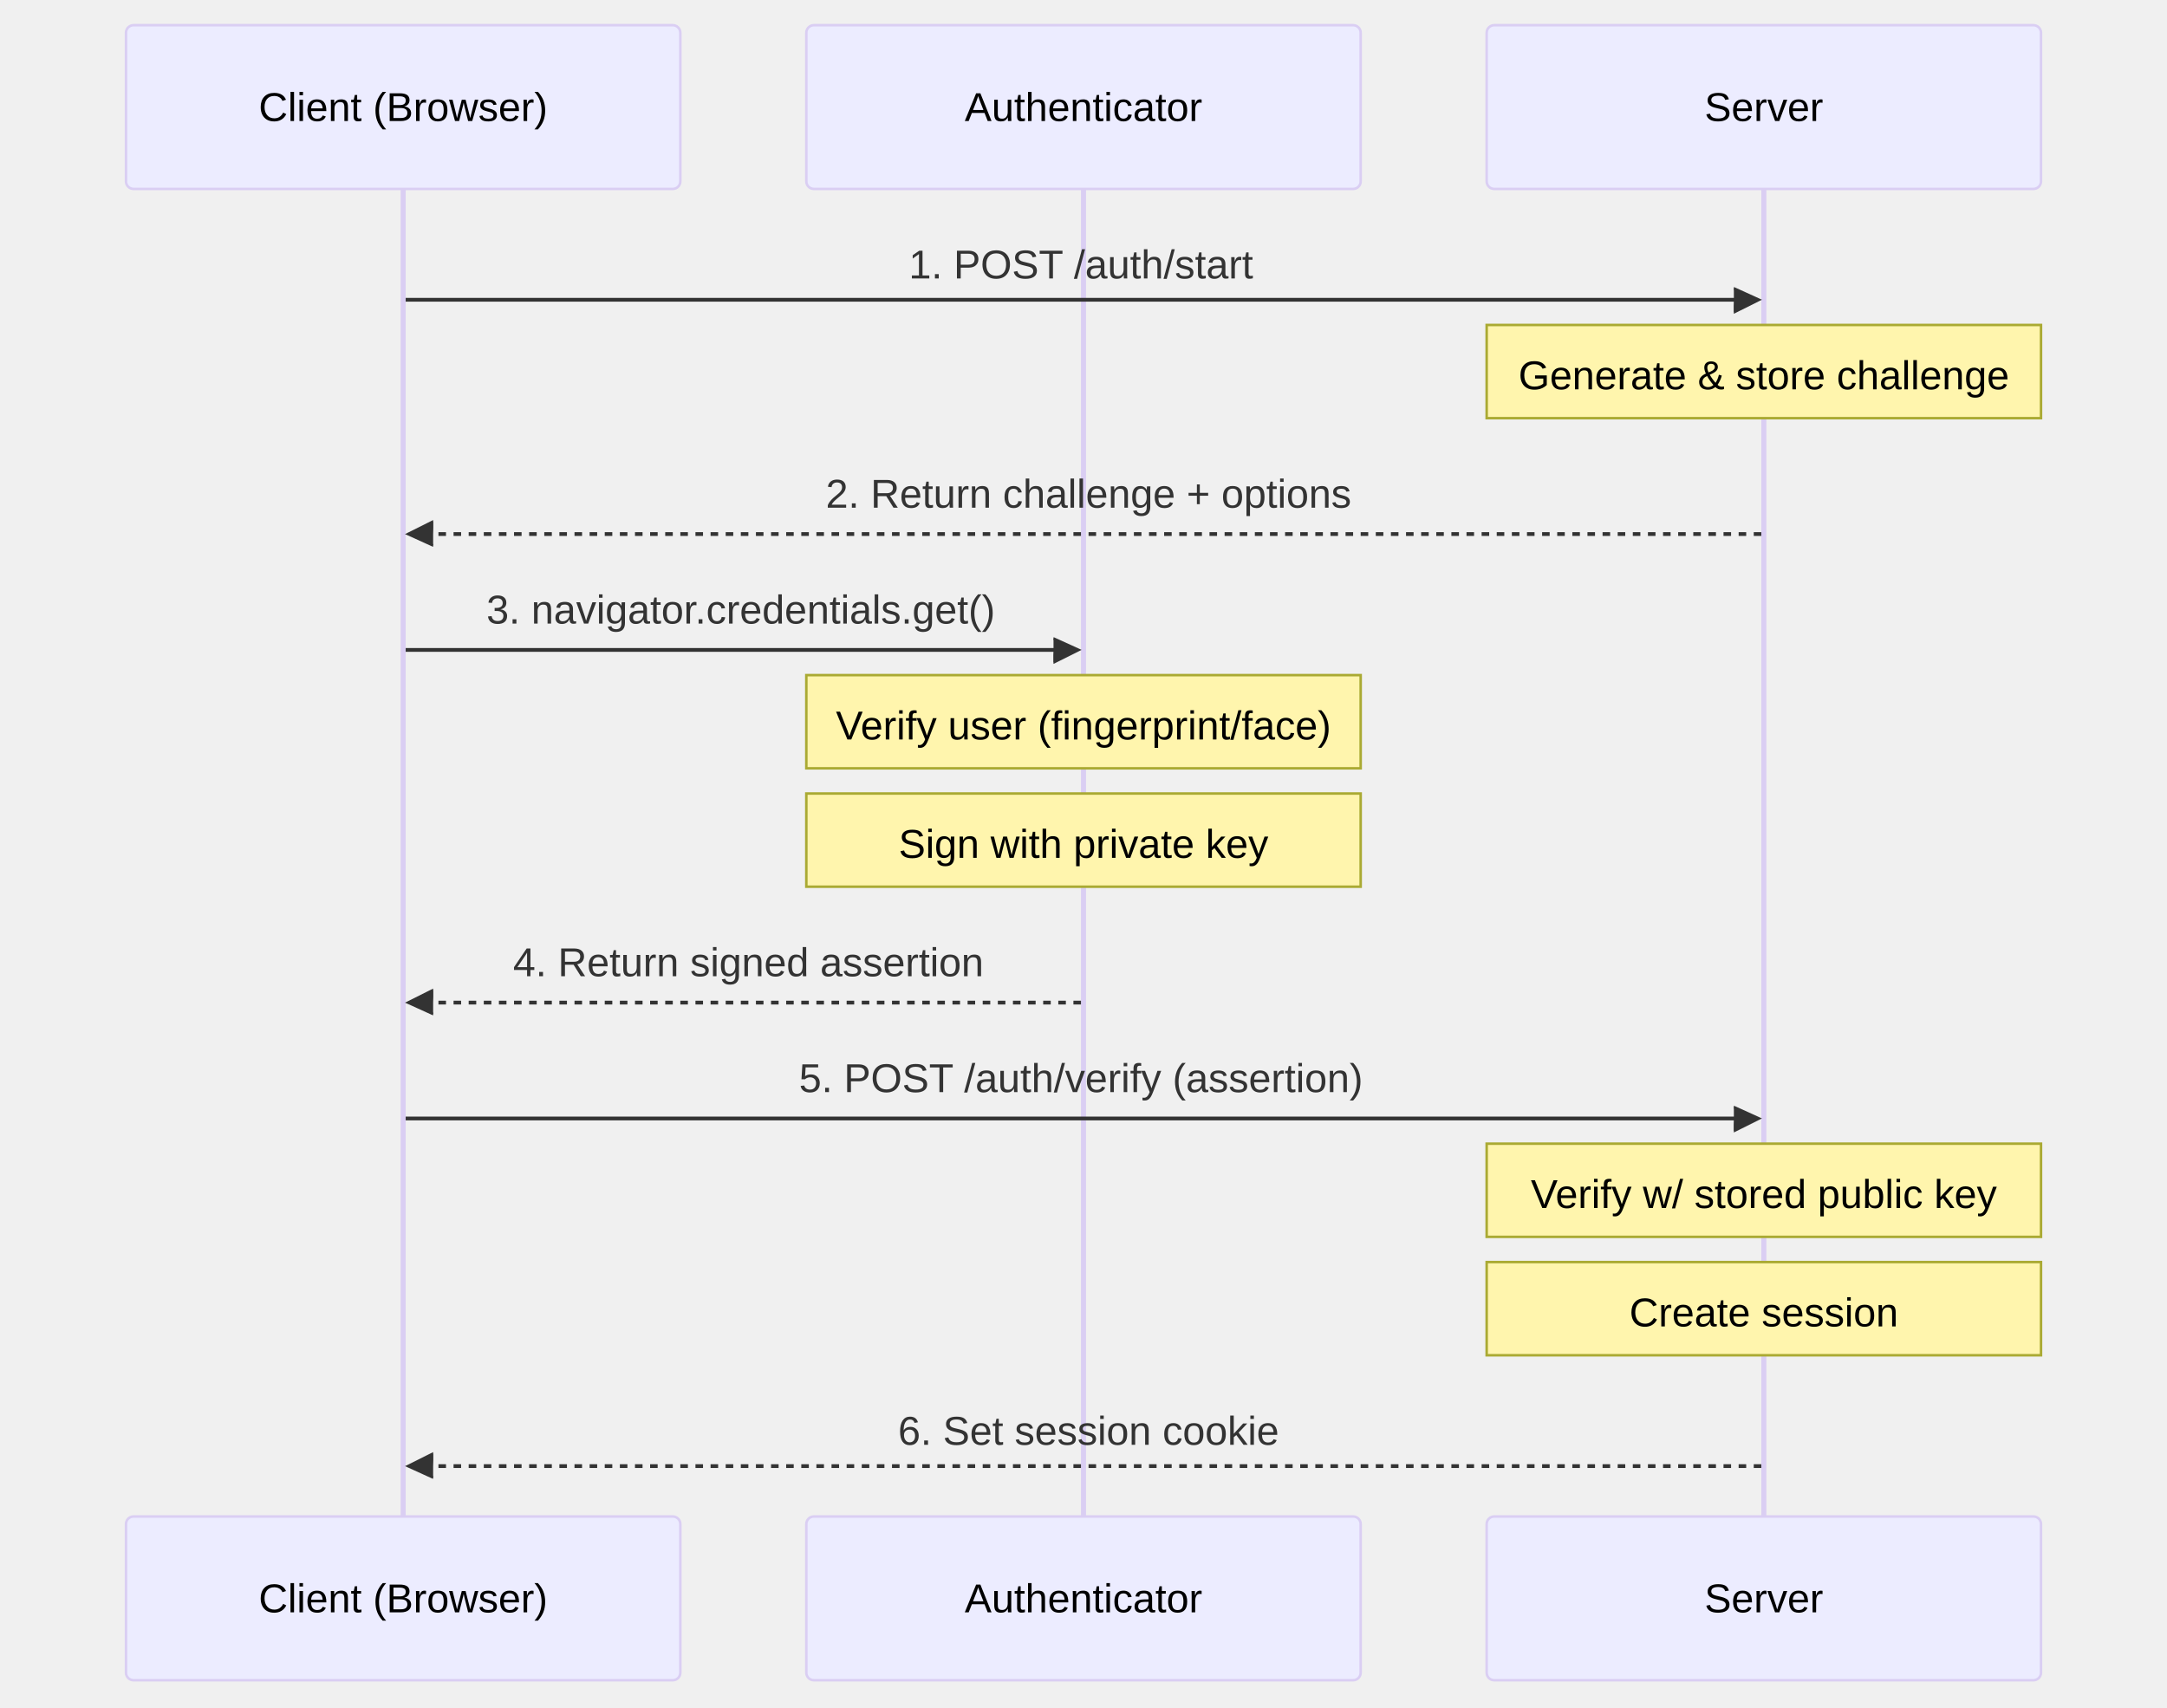
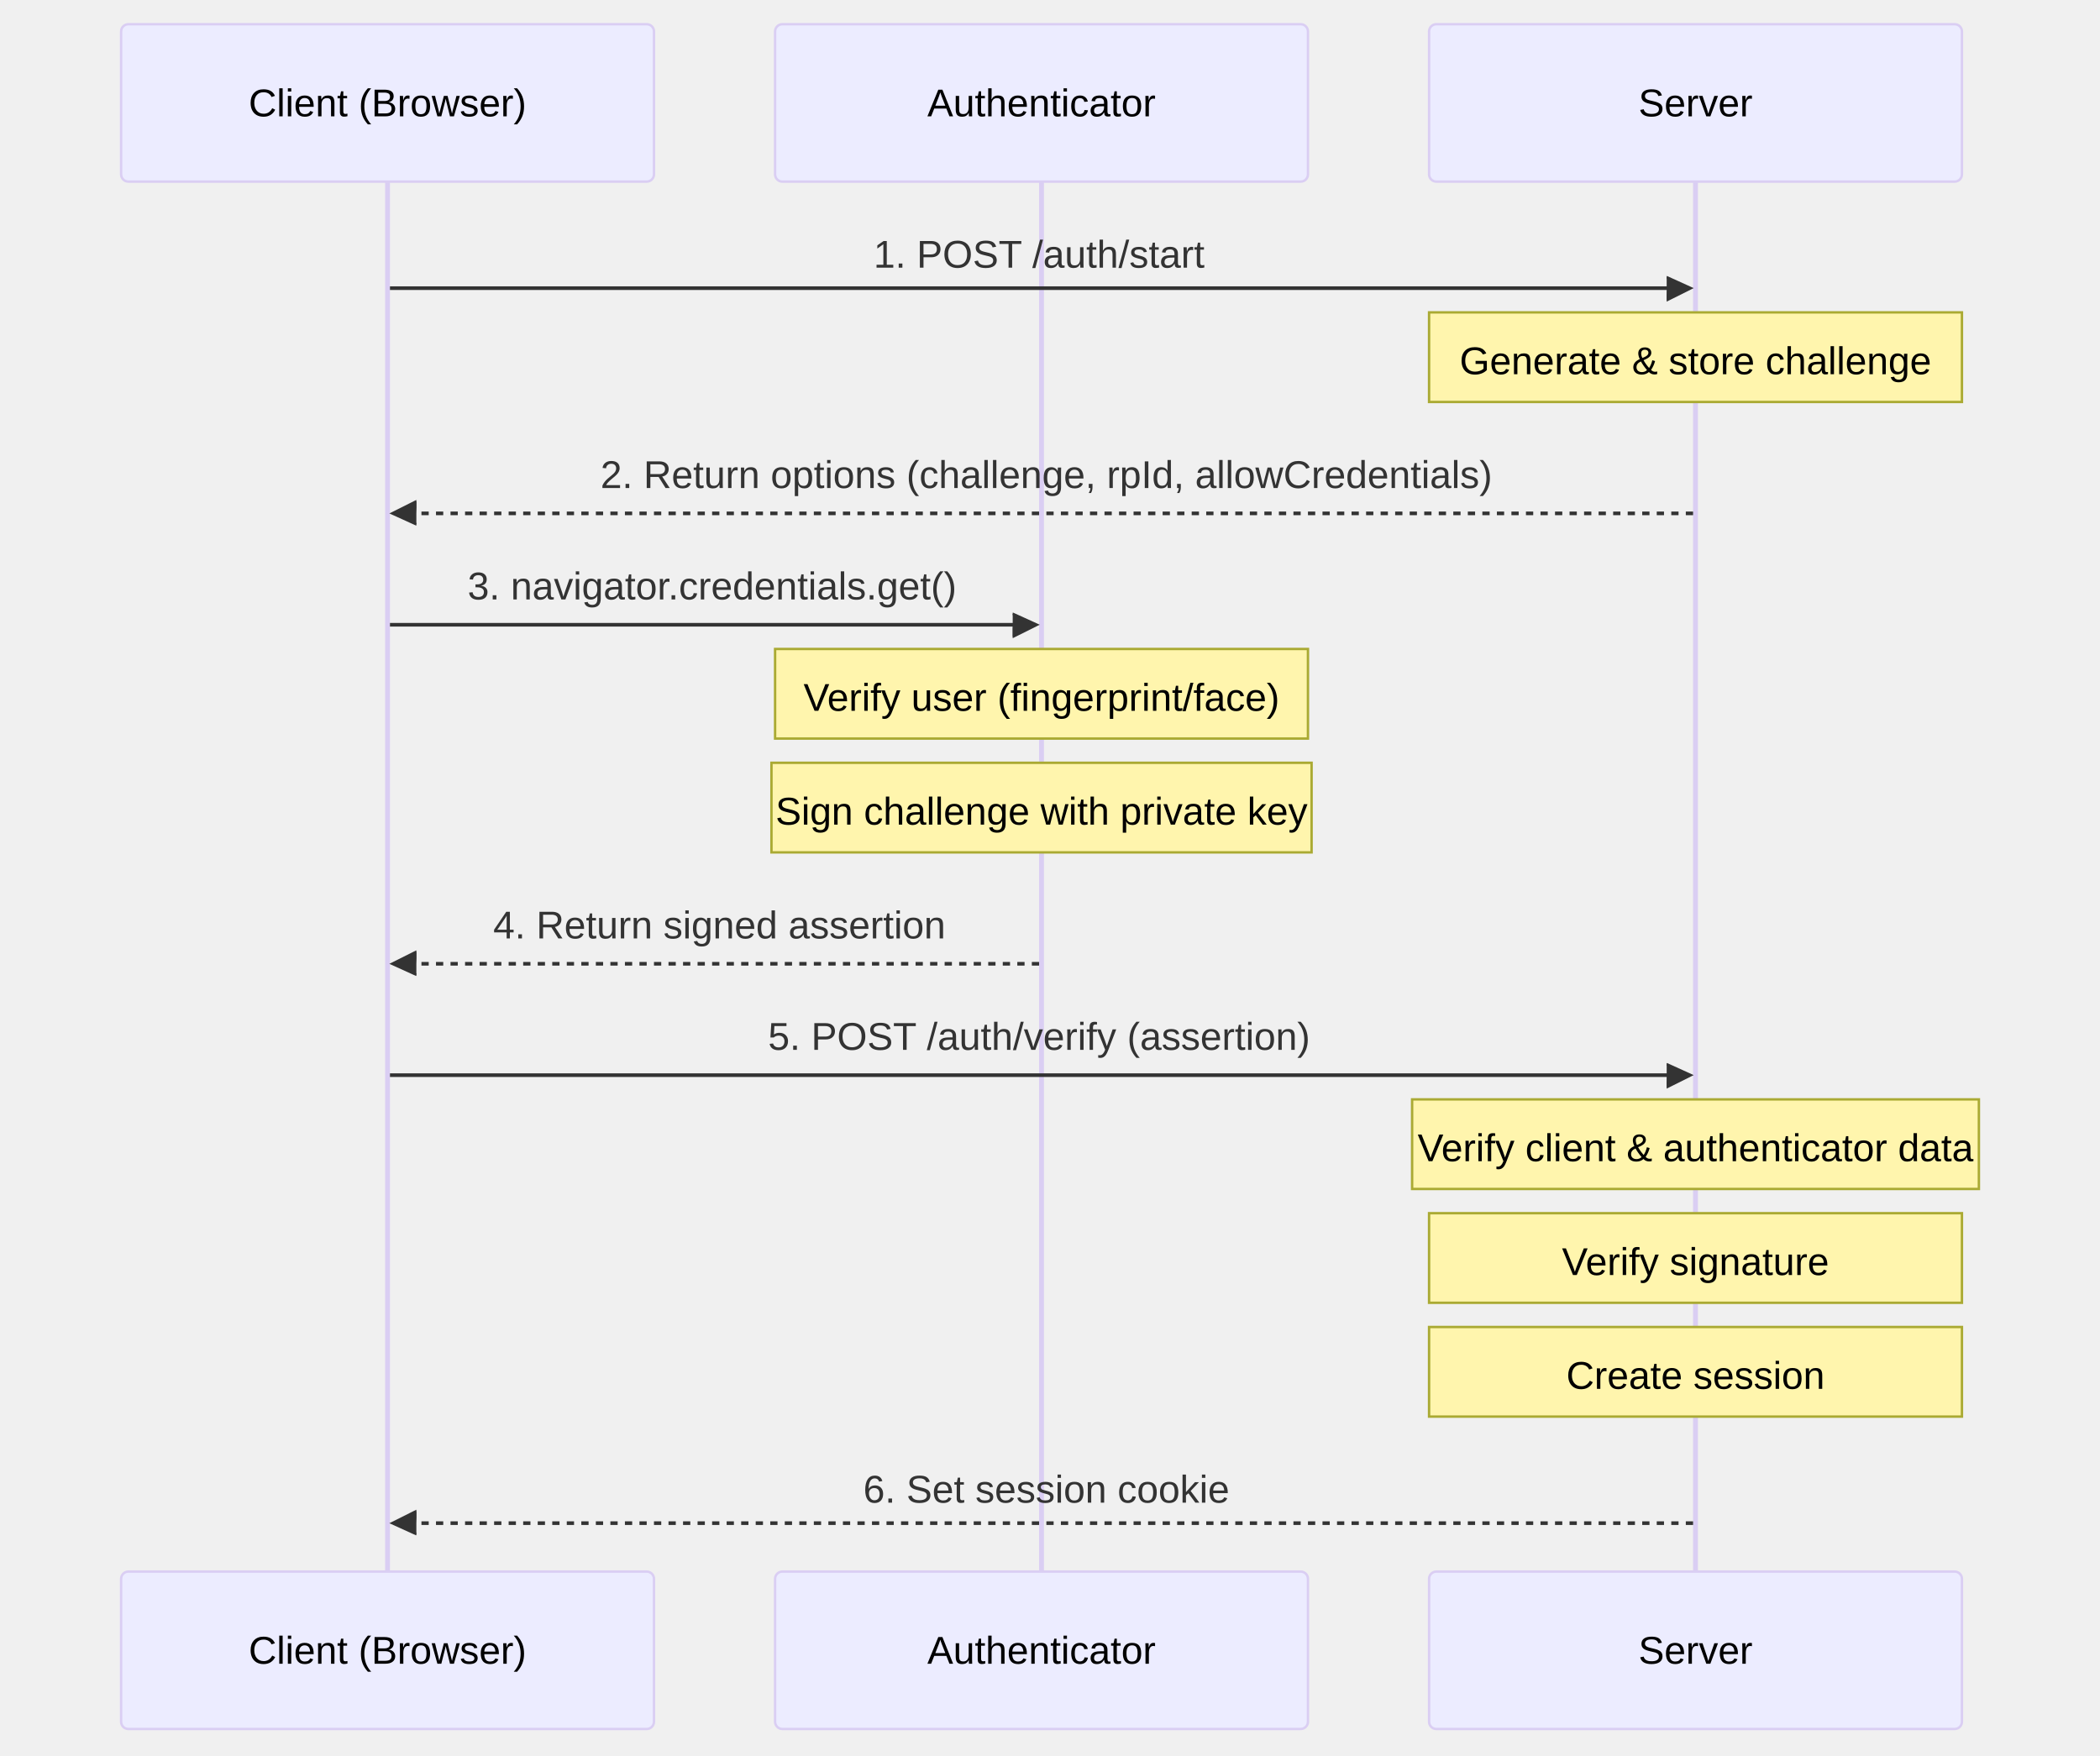
- <svg xmlns="http://www.w3.org/2000/svg" aria-roledescription="sequence" role="graphics-document document" viewBox="-50 -10 860 678" style="max-width: 860px; background-color: transparent;" width="100%" id="my-svg">
+ <svg xmlns="http://www.w3.org/2000/svg" aria-roledescription="sequence" role="graphics-document document" viewBox="-50 -10 867 725" style="max-width: 867px; background-color: transparent;" width="100%" id="my-svg">
  <g>
-     <rect class="actor actor-bottom" ry="3" rx="3" name="S" height="65" width="220" stroke="#666" fill="#eaeaea" y="592" x="540" />
-     <text style="text-anchor: middle; font-size: 16px; font-weight: 400;" class="actor actor-box" alignment-baseline="central" dominant-baseline="central" y="624.5" x="650">
+     <rect class="actor actor-bottom" ry="3" rx="3" name="S" height="65" width="220" stroke="#666" fill="#eaeaea" y="639" x="540" />
+     <text style="text-anchor: middle; font-size: 16px; font-weight: 400;" class="actor actor-box" alignment-baseline="central" dominant-baseline="central" y="671.5" x="650">
      <tspan dy="0" x="650">Server</tspan>
    </text>
  </g>
  <g>
-     <rect class="actor actor-bottom" ry="3" rx="3" name="A" height="65" width="220" stroke="#666" fill="#eaeaea" y="592" x="270" />
-     <text style="text-anchor: middle; font-size: 16px; font-weight: 400;" class="actor actor-box" alignment-baseline="central" dominant-baseline="central" y="624.5" x="380">
+     <rect class="actor actor-bottom" ry="3" rx="3" name="A" height="65" width="220" stroke="#666" fill="#eaeaea" y="639" x="270" />
+     <text style="text-anchor: middle; font-size: 16px; font-weight: 400;" class="actor actor-box" alignment-baseline="central" dominant-baseline="central" y="671.5" x="380">
      <tspan dy="0" x="380">Authenticator</tspan>
    </text>
  </g>
  <g>
-     <rect class="actor actor-bottom" ry="3" rx="3" name="C" height="65" width="220" stroke="#666" fill="#eaeaea" y="592" x="0" />
-     <text style="text-anchor: middle; font-size: 16px; font-weight: 400;" class="actor actor-box" alignment-baseline="central" dominant-baseline="central" y="624.5" x="110">
+     <rect class="actor actor-bottom" ry="3" rx="3" name="C" height="65" width="220" stroke="#666" fill="#eaeaea" y="639" x="0" />
+     <text style="text-anchor: middle; font-size: 16px; font-weight: 400;" class="actor actor-box" alignment-baseline="central" dominant-baseline="central" y="671.5" x="110">
      <tspan dy="0" x="110">Client (Browser)</tspan>
    </text>
  </g>
  <g>
-     <line name="S" stroke="#999" stroke-width="0.5px" class="actor-line 200" y2="592" x2="650" y1="65" x1="650" id="actor2" />
+     <line name="S" stroke="#999" stroke-width="0.5px" class="actor-line 200" y2="639" x2="650" y1="65" x1="650" id="actor2" />
    <g id="root-2">
      <rect class="actor actor-top" ry="3" rx="3" name="S" height="65" width="220" stroke="#666" fill="#eaeaea" y="0" x="540" />
      <text style="text-anchor: middle; font-size: 16px; font-weight: 400;" class="actor actor-box" alignment-baseline="central" dominant-baseline="central" y="32.5" x="650">
        <tspan dy="0" x="650">Server</tspan>
      </text>
    </g>
  </g>
  <g>
-     <line name="A" stroke="#999" stroke-width="0.5px" class="actor-line 200" y2="592" x2="380" y1="65" x1="380" id="actor1" />
+     <line name="A" stroke="#999" stroke-width="0.5px" class="actor-line 200" y2="639" x2="380" y1="65" x1="380" id="actor1" />
    <g id="root-1">
      <rect class="actor actor-top" ry="3" rx="3" name="A" height="65" width="220" stroke="#666" fill="#eaeaea" y="0" x="270" />
      <text style="text-anchor: middle; font-size: 16px; font-weight: 400;" class="actor actor-box" alignment-baseline="central" dominant-baseline="central" y="32.5" x="380">
        <tspan dy="0" x="380">Authenticator</tspan>
      </text>
    </g>
  </g>
  <g>
-     <line name="C" stroke="#999" stroke-width="0.5px" class="actor-line 200" y2="592" x2="110" y1="65" x1="110" id="actor0" />
+     <line name="C" stroke="#999" stroke-width="0.5px" class="actor-line 200" y2="639" x2="110" y1="65" x1="110" id="actor0" />
    <g id="root-0">
      <rect class="actor actor-top" ry="3" rx="3" name="C" height="65" width="220" stroke="#666" fill="#eaeaea" y="0" x="0" />
      <text style="text-anchor: middle; font-size: 16px; font-weight: 400;" class="actor actor-box" alignment-baseline="central" dominant-baseline="central" y="32.5" x="110">
        <tspan dy="0" x="110">Client (Browser)</tspan>
      </text>
    </g>
  </g>
  <style>#my-svg{font-family:"trebuchet ms",verdana,arial,sans-serif;font-size:16px;fill:#333;}#my-svg .error-icon{fill:#552222;}#my-svg .error-text{fill:#552222;stroke:#552222;}#my-svg .edge-thickness-normal{stroke-width:1px;}#my-svg .edge-thickness-thick{stroke-width:3.5px;}#my-svg .edge-pattern-solid{stroke-dasharray:0;}#my-svg .edge-thickness-invisible{stroke-width:0;fill:none;}#my-svg .edge-pattern-dashed{stroke-dasharray:3;}#my-svg .edge-pattern-dotted{stroke-dasharray:2;}#my-svg .marker{fill:#333333;stroke:#333333;}#my-svg .marker.cross{stroke:#333333;}#my-svg svg{font-family:"trebuchet ms",verdana,arial,sans-serif;font-size:16px;}#my-svg p{margin:0;}#my-svg .actor{stroke:hsl(259.626, 59.777%, 87.902%);fill:#ECECFF;}#my-svg text.actor&gt;tspan{fill:black;stroke:none;}#my-svg .actor-line{stroke:hsl(259.626, 59.777%, 87.902%);}#my-svg .messageLine0{stroke-width:1.5;stroke-dasharray:none;stroke:#333;}#my-svg .messageLine1{stroke-width:1.5;stroke-dasharray:2,2;stroke:#333;}#my-svg #arrowhead path{fill:#333;stroke:#333;}#my-svg .sequenceNumber{fill:white;}#my-svg #sequencenumber{fill:#333;}#my-svg #crosshead path{fill:#333;stroke:#333;}#my-svg .messageText{fill:#333;stroke:none;}#my-svg .labelBox{stroke:hsl(259.626, 59.777%, 87.902%);fill:#ECECFF;}#my-svg .labelText,#my-svg .labelText&gt;tspan{fill:black;stroke:none;}#my-svg .loopText,#my-svg .loopText&gt;tspan{fill:black;stroke:none;}#my-svg .loopLine{stroke-width:2px;stroke-dasharray:2,2;stroke:hsl(259.626, 59.777%, 87.902%);fill:hsl(259.626, 59.777%, 87.902%);}#my-svg .note{stroke:#aaaa33;fill:#fff5ad;}#my-svg .noteText,#my-svg .noteText&gt;tspan{fill:black;stroke:none;}#my-svg .activation0{fill:#f4f4f4;stroke:#666;}#my-svg .activation1{fill:#f4f4f4;stroke:#666;}#my-svg .activation2{fill:#f4f4f4;stroke:#666;}#my-svg .actorPopupMenu{position:absolute;}#my-svg .actorPopupMenuPanel{position:absolute;fill:#ECECFF;box-shadow:0px 8px 16px 0px rgba(0,0,0,0.2);filter:drop-shadow(3px 5px 2px rgb(0 0 0 / 0.4));}#my-svg .actor-man line{stroke:hsl(259.626, 59.777%, 87.902%);fill:#ECECFF;}#my-svg .actor-man circle,#my-svg line{stroke:hsl(259.626, 59.777%, 87.902%);fill:#ECECFF;stroke-width:2px;}#my-svg :root{--mermaid-font-family:"trebuchet ms",verdana,arial,sans-serif;}</style>
  <g />
  <defs>
    <symbol height="24" width="24" id="computer">
      <path d="M2 2v13h20v-13h-20zm18 11h-16v-9h16v9zm-10.228 6l.466-1h3.524l.467 1h-4.457zm14.228 3h-24l2-6h2.104l-1.33 4h18.45l-1.297-4h2.073l2 6zm-5-10h-14v-7h14v7z" transform="scale(.5)" />
    </symbol>
  </defs>
  <defs>
    <symbol clip-rule="evenodd" fill-rule="evenodd" id="database">
      <path d="M12.258.001l.256.004.255.005.253.008.251.01.249.012.247.015.246.016.242.019.241.02.239.023.236.024.233.027.231.028.229.031.225.032.223.034.22.036.217.038.214.04.211.041.208.043.205.045.201.046.198.048.194.05.191.051.187.053.183.054.18.056.175.057.172.059.168.06.163.061.16.063.155.064.15.066.074.033.073.033.071.034.07.034.069.035.068.035.067.035.066.035.064.036.064.036.062.036.06.036.06.037.058.037.058.037.055.038.055.038.053.038.052.038.051.039.05.039.048.039.047.039.045.04.044.04.043.04.041.04.04.041.039.041.037.041.036.041.034.041.033.042.032.042.03.042.029.042.027.042.026.043.024.043.023.043.021.043.02.043.018.044.017.043.015.044.013.044.012.044.011.045.009.044.007.045.006.045.004.045.002.045.001.045v17l-.001.045-.002.045-.004.045-.006.045-.007.045-.009.044-.011.045-.012.044-.013.044-.015.044-.017.043-.018.044-.02.043-.021.043-.023.043-.024.043-.026.043-.027.042-.029.042-.03.042-.032.042-.033.042-.034.041-.036.041-.037.041-.039.041-.04.041-.041.04-.043.04-.044.04-.045.04-.047.039-.048.039-.05.039-.051.039-.052.038-.053.038-.055.038-.055.038-.058.037-.058.037-.06.037-.06.036-.062.036-.064.036-.064.036-.066.035-.067.035-.068.035-.069.035-.07.034-.071.034-.073.033-.074.033-.15.066-.155.064-.16.063-.163.061-.168.06-.172.059-.175.057-.18.056-.183.054-.187.053-.191.051-.194.05-.198.048-.201.046-.205.045-.208.043-.211.041-.214.04-.217.038-.22.036-.223.034-.225.032-.229.031-.231.028-.233.027-.236.024-.239.023-.241.02-.242.019-.246.016-.247.015-.249.012-.251.01-.253.008-.255.005-.256.004-.258.001-.258-.001-.256-.004-.255-.005-.253-.008-.251-.01-.249-.012-.247-.015-.245-.016-.243-.019-.241-.02-.238-.023-.236-.024-.234-.027-.231-.028-.228-.031-.226-.032-.223-.034-.22-.036-.217-.038-.214-.04-.211-.041-.208-.043-.204-.045-.201-.046-.198-.048-.195-.05-.19-.051-.187-.053-.184-.054-.179-.056-.176-.057-.172-.059-.167-.06-.164-.061-.159-.063-.155-.064-.151-.066-.074-.033-.072-.033-.072-.034-.07-.034-.069-.035-.068-.035-.067-.035-.066-.035-.064-.036-.063-.036-.062-.036-.061-.036-.06-.037-.058-.037-.057-.037-.056-.038-.055-.038-.053-.038-.052-.038-.051-.039-.049-.039-.049-.039-.046-.039-.046-.04-.044-.04-.043-.04-.041-.04-.04-.041-.039-.041-.037-.041-.036-.041-.034-.041-.033-.042-.032-.042-.03-.042-.029-.042-.027-.042-.026-.043-.024-.043-.023-.043-.021-.043-.02-.043-.018-.044-.017-.043-.015-.044-.013-.044-.012-.044-.011-.045-.009-.044-.007-.045-.006-.045-.004-.045-.002-.045-.001-.045v-17l.001-.045.002-.045.004-.045.006-.045.007-.045.009-.044.011-.045.012-.044.013-.044.015-.044.017-.043.018-.044.02-.043.021-.043.023-.043.024-.043.026-.043.027-.042.029-.042.03-.042.032-.042.033-.042.034-.041.036-.041.037-.041.039-.041.04-.041.041-.04.043-.04.044-.04.046-.04.046-.039.049-.039.049-.039.051-.039.052-.038.053-.038.055-.038.056-.038.057-.037.058-.037.06-.037.061-.036.062-.036.063-.036.064-.036.066-.035.067-.035.068-.035.069-.035.07-.034.072-.034.072-.033.074-.033.151-.066.155-.064.159-.063.164-.061.167-.06.172-.059.176-.057.179-.056.184-.054.187-.053.19-.051.195-.05.198-.048.201-.046.204-.045.208-.043.211-.041.214-.04.217-.038.22-.036.223-.034.226-.032.228-.031.231-.028.234-.027.236-.024.238-.023.241-.02.243-.019.245-.016.247-.015.249-.012.251-.01.253-.008.255-.005.256-.004.258-.001.258.001zm-9.258 20.499v.01l.001.021.003.021.004.022.005.021.006.022.007.022.009.023.01.022.011.023.012.023.013.023.015.023.016.024.017.023.018.024.019.024.021.024.022.025.023.024.024.025.052.049.056.05.061.051.066.051.07.051.075.051.079.052.084.052.088.052.092.052.097.052.102.051.105.052.11.052.114.051.119.051.123.051.127.05.131.05.135.05.139.048.144.049.147.047.152.047.155.047.16.045.163.045.167.043.171.043.176.041.178.041.183.039.187.039.19.037.194.035.197.035.202.033.204.031.209.03.212.029.216.027.219.025.222.024.226.021.23.02.233.018.236.016.24.015.243.012.246.01.249.008.253.005.256.004.259.001.26-.001.257-.004.254-.005.25-.008.247-.011.244-.012.241-.014.237-.016.233-.018.231-.021.226-.021.224-.024.22-.026.216-.027.212-.028.21-.031.205-.031.202-.034.198-.034.194-.036.191-.037.187-.039.183-.04.179-.04.175-.042.172-.043.168-.044.163-.045.16-.046.155-.046.152-.047.148-.048.143-.049.139-.049.136-.05.131-.05.126-.05.123-.051.118-.052.114-.051.11-.052.106-.052.101-.052.096-.052.092-.052.088-.053.083-.051.079-.052.074-.052.07-.051.065-.051.06-.051.056-.05.051-.05.023-.024.023-.025.021-.024.02-.024.019-.024.018-.024.017-.024.015-.023.014-.024.013-.023.012-.023.01-.023.01-.022.008-.022.006-.022.006-.022.004-.022.004-.021.001-.021.001-.021v-4.127l-.077.055-.08.053-.083.054-.085.053-.087.052-.09.052-.093.051-.095.05-.097.05-.1.049-.102.049-.105.048-.106.047-.109.047-.111.046-.114.045-.115.045-.118.044-.12.043-.122.042-.124.042-.126.041-.128.04-.13.04-.132.038-.134.038-.135.037-.138.037-.139.035-.142.035-.143.034-.144.033-.147.032-.148.031-.15.03-.151.03-.153.029-.154.027-.156.027-.158.026-.159.025-.161.024-.162.023-.163.022-.165.021-.166.02-.167.019-.169.018-.169.017-.171.016-.173.015-.173.014-.175.013-.175.012-.177.011-.178.01-.179.008-.179.008-.181.006-.182.005-.182.004-.184.003-.184.002h-.37l-.184-.002-.184-.003-.182-.004-.182-.005-.181-.006-.179-.008-.179-.008-.178-.01-.176-.011-.176-.012-.175-.013-.173-.014-.172-.015-.171-.016-.17-.017-.169-.018-.167-.019-.166-.02-.165-.021-.163-.022-.162-.023-.161-.024-.159-.025-.157-.026-.156-.027-.155-.027-.153-.029-.151-.03-.15-.03-.148-.031-.146-.032-.145-.033-.143-.034-.141-.035-.14-.035-.137-.037-.136-.037-.134-.038-.132-.038-.13-.04-.128-.04-.126-.041-.124-.042-.122-.042-.12-.044-.117-.043-.116-.045-.113-.045-.112-.046-.109-.047-.106-.047-.105-.048-.102-.049-.1-.049-.097-.05-.095-.05-.093-.052-.09-.051-.087-.052-.085-.053-.083-.054-.08-.054-.077-.054v4.127zm0-5.654v.011l.001.021.003.021.004.021.005.022.006.022.007.022.009.022.01.022.011.023.012.023.013.023.015.024.016.023.017.024.018.024.019.024.021.024.022.024.023.025.024.024.052.05.056.05.061.05.066.051.07.051.075.052.079.051.084.052.088.052.092.052.097.052.102.052.105.052.11.051.114.051.119.052.123.05.127.051.131.05.135.049.139.049.144.048.147.048.152.047.155.046.16.045.163.045.167.044.171.042.176.042.178.04.183.04.187.038.19.037.194.036.197.034.202.033.204.032.209.03.212.028.216.027.219.025.222.024.226.022.23.02.233.018.236.016.24.014.243.012.246.01.249.008.253.006.256.003.259.001.26-.001.257-.003.254-.006.25-.008.247-.01.244-.012.241-.015.237-.016.233-.018.231-.02.226-.022.224-.024.22-.025.216-.027.212-.029.21-.03.205-.032.202-.033.198-.035.194-.036.191-.037.187-.039.183-.039.179-.041.175-.042.172-.043.168-.044.163-.045.16-.045.155-.047.152-.047.148-.048.143-.048.139-.05.136-.049.131-.05.126-.051.123-.051.118-.051.114-.052.11-.052.106-.052.101-.052.096-.052.092-.052.088-.052.083-.052.079-.052.074-.051.07-.052.065-.051.06-.05.056-.051.051-.049.023-.025.023-.024.021-.025.02-.024.019-.024.018-.024.017-.024.015-.023.014-.023.013-.024.012-.022.01-.023.01-.023.008-.022.006-.022.006-.022.004-.021.004-.022.001-.021.001-.021v-4.139l-.077.054-.08.054-.083.054-.085.052-.087.053-.09.051-.093.051-.095.051-.097.05-.1.049-.102.049-.105.048-.106.047-.109.047-.111.046-.114.045-.115.044-.118.044-.12.044-.122.042-.124.042-.126.041-.128.04-.13.039-.132.039-.134.038-.135.037-.138.036-.139.036-.142.035-.143.033-.144.033-.147.033-.148.031-.15.03-.151.03-.153.028-.154.028-.156.027-.158.026-.159.025-.161.024-.162.023-.163.022-.165.021-.166.02-.167.019-.169.018-.169.017-.171.016-.173.015-.173.014-.175.013-.175.012-.177.011-.178.009-.179.009-.179.007-.181.007-.182.005-.182.004-.184.003-.184.002h-.37l-.184-.002-.184-.003-.182-.004-.182-.005-.181-.007-.179-.007-.179-.009-.178-.009-.176-.011-.176-.012-.175-.013-.173-.014-.172-.015-.171-.016-.17-.017-.169-.018-.167-.019-.166-.02-.165-.021-.163-.022-.162-.023-.161-.024-.159-.025-.157-.026-.156-.027-.155-.028-.153-.028-.151-.03-.15-.03-.148-.031-.146-.033-.145-.033-.143-.033-.141-.035-.14-.036-.137-.036-.136-.037-.134-.038-.132-.039-.13-.039-.128-.04-.126-.041-.124-.042-.122-.043-.12-.043-.117-.044-.116-.044-.113-.046-.112-.046-.109-.046-.106-.047-.105-.048-.102-.049-.1-.049-.097-.05-.095-.051-.093-.051-.09-.051-.087-.053-.085-.052-.083-.054-.08-.054-.077-.054v4.139zm0-5.666v.011l.001.02.003.022.004.021.005.022.006.021.007.022.009.023.01.022.011.023.012.023.013.023.015.023.016.024.017.024.018.023.019.024.021.025.022.024.023.024.024.025.052.05.056.05.061.05.066.051.07.051.075.052.079.051.084.052.088.052.092.052.097.052.102.052.105.051.11.052.114.051.119.051.123.051.127.05.131.05.135.05.139.049.144.048.147.048.152.047.155.046.16.045.163.045.167.043.171.043.176.042.178.04.183.04.187.038.19.037.194.036.197.034.202.033.204.032.209.03.212.028.216.027.219.025.222.024.226.021.23.02.233.018.236.017.24.014.243.012.246.01.249.008.253.006.256.003.259.001.26-.001.257-.003.254-.006.25-.008.247-.01.244-.013.241-.014.237-.016.233-.018.231-.02.226-.022.224-.024.22-.025.216-.027.212-.029.21-.03.205-.032.202-.033.198-.035.194-.036.191-.037.187-.039.183-.039.179-.041.175-.042.172-.043.168-.044.163-.045.16-.045.155-.047.152-.047.148-.048.143-.049.139-.049.136-.049.131-.051.126-.05.123-.051.118-.052.114-.051.11-.052.106-.052.101-.052.096-.052.092-.052.088-.052.083-.052.079-.052.074-.052.07-.051.065-.051.06-.051.056-.05.051-.049.023-.025.023-.025.021-.024.02-.024.019-.024.018-.024.017-.024.015-.023.014-.024.013-.023.012-.023.01-.022.01-.023.008-.022.006-.022.006-.022.004-.022.004-.021.001-.021.001-.021v-4.153l-.077.054-.08.054-.083.053-.085.053-.087.053-.09.051-.093.051-.095.051-.097.05-.1.049-.102.048-.105.048-.106.048-.109.046-.111.046-.114.046-.115.044-.118.044-.12.043-.122.043-.124.042-.126.041-.128.04-.13.039-.132.039-.134.038-.135.037-.138.036-.139.036-.142.034-.143.034-.144.033-.147.032-.148.032-.15.03-.151.03-.153.028-.154.028-.156.027-.158.026-.159.024-.161.024-.162.023-.163.023-.165.021-.166.02-.167.019-.169.018-.169.017-.171.016-.173.015-.173.014-.175.013-.175.012-.177.01-.178.01-.179.009-.179.007-.181.006-.182.006-.182.004-.184.003-.184.001-.185.001-.185-.001-.184-.001-.184-.003-.182-.004-.182-.006-.181-.006-.179-.007-.179-.009-.178-.01-.176-.01-.176-.012-.175-.013-.173-.014-.172-.015-.171-.016-.17-.017-.169-.018-.167-.019-.166-.02-.165-.021-.163-.023-.162-.023-.161-.024-.159-.024-.157-.026-.156-.027-.155-.028-.153-.028-.151-.03-.15-.03-.148-.032-.146-.032-.145-.033-.143-.034-.141-.034-.14-.036-.137-.036-.136-.037-.134-.038-.132-.039-.13-.039-.128-.041-.126-.041-.124-.041-.122-.043-.12-.043-.117-.044-.116-.044-.113-.046-.112-.046-.109-.046-.106-.048-.105-.048-.102-.048-.1-.05-.097-.049-.095-.051-.093-.051-.09-.052-.087-.052-.085-.053-.083-.053-.08-.054-.077-.054v4.153zm8.74-8.179l-.257.004-.254.005-.25.008-.247.011-.244.012-.241.014-.237.016-.233.018-.231.021-.226.022-.224.023-.22.026-.216.027-.212.028-.21.031-.205.032-.202.033-.198.034-.194.036-.191.038-.187.038-.183.04-.179.041-.175.042-.172.043-.168.043-.163.045-.16.046-.155.046-.152.048-.148.048-.143.048-.139.049-.136.05-.131.05-.126.051-.123.051-.118.051-.114.052-.11.052-.106.052-.101.052-.096.052-.092.052-.088.052-.083.052-.079.052-.074.051-.07.052-.065.051-.06.05-.056.05-.051.05-.023.025-.023.024-.021.024-.02.025-.019.024-.018.024-.017.023-.015.024-.014.023-.013.023-.012.023-.01.023-.01.022-.008.022-.006.023-.006.021-.004.022-.004.021-.001.021-.001.021.001.021.001.021.004.021.004.022.006.021.006.023.008.022.01.022.01.023.012.023.013.023.014.023.015.024.017.023.018.024.019.024.02.025.021.024.023.024.023.025.051.05.056.05.06.05.065.051.07.052.074.051.079.052.083.052.088.052.092.052.096.052.101.052.106.052.11.052.114.052.118.051.123.051.126.051.131.05.136.05.139.049.143.048.148.048.152.048.155.046.16.046.163.045.168.043.172.043.175.042.179.041.183.04.187.038.191.038.194.036.198.034.202.033.205.032.21.031.212.028.216.027.22.026.224.023.226.022.231.021.233.018.237.016.241.014.244.012.247.011.25.008.254.005.257.004.26.001.26-.001.257-.004.254-.005.25-.008.247-.011.244-.012.241-.014.237-.016.233-.018.231-.021.226-.022.224-.023.22-.026.216-.027.212-.028.21-.031.205-.032.202-.033.198-.034.194-.036.191-.038.187-.038.183-.04.179-.041.175-.042.172-.043.168-.043.163-.045.16-.046.155-.046.152-.048.148-.048.143-.048.139-.049.136-.05.131-.05.126-.051.123-.051.118-.051.114-.052.11-.052.106-.052.101-.052.096-.052.092-.052.088-.052.083-.052.079-.052.074-.051.07-.052.065-.051.06-.05.056-.05.051-.05.023-.025.023-.024.021-.024.02-.025.019-.024.018-.024.017-.023.015-.024.014-.023.013-.023.012-.023.01-.023.01-.022.008-.022.006-.023.006-.021.004-.022.004-.021.001-.021.001-.021-.001-.021-.001-.021-.004-.021-.004-.022-.006-.021-.006-.023-.008-.022-.01-.022-.01-.023-.012-.023-.013-.023-.014-.023-.015-.024-.017-.023-.018-.024-.019-.024-.02-.025-.021-.024-.023-.024-.023-.025-.051-.05-.056-.05-.06-.05-.065-.051-.07-.052-.074-.051-.079-.052-.083-.052-.088-.052-.092-.052-.096-.052-.101-.052-.106-.052-.11-.052-.114-.052-.118-.051-.123-.051-.126-.051-.131-.05-.136-.05-.139-.049-.143-.048-.148-.048-.152-.048-.155-.046-.16-.046-.163-.045-.168-.043-.172-.043-.175-.042-.179-.041-.183-.04-.187-.038-.191-.038-.194-.036-.198-.034-.202-.033-.205-.032-.21-.031-.212-.028-.216-.027-.22-.026-.224-.023-.226-.022-.231-.021-.233-.018-.237-.016-.241-.014-.244-.012-.247-.011-.25-.008-.254-.005-.257-.004-.26-.001-.26.001z" transform="scale(.5)" />
    </symbol>
  </defs>
  <defs>
    <symbol height="24" width="24" id="clock">
      <path d="M12 2c5.514 0 10 4.486 10 10s-4.486 10-10 10-10-4.486-10-10 4.486-10 10-10zm0-2c-6.627 0-12 5.373-12 12s5.373 12 12 12 12-5.373 12-12-5.373-12-12-12zm5.848 12.459c.202.038.202.333.001.372-1.907.361-6.045 1.111-6.547 1.111-.719 0-1.301-.582-1.301-1.301 0-.512.77-5.447 1.125-7.445.034-.192.312-.181.343.014l.985 6.238 5.394 1.011z" transform="scale(.5)" />
    </symbol>
  </defs>
  <defs>
    <marker orient="auto-start-reverse" markerHeight="12" markerWidth="12" markerUnits="userSpaceOnUse" refY="5" refX="7.9" id="arrowhead">
      <path d="M -1 0 L 10 5 L 0 10 z" />
    </marker>
  </defs>
  <defs>
    <marker refY="4.5" refX="4" orient="auto" markerHeight="8" markerWidth="15" id="crosshead">
      <path style="stroke-dasharray: 0, 0;" d="M 1,2 L 6,7 M 6,2 L 1,7" stroke-width="1pt" stroke="#000000" fill="none" />
    </marker>
  </defs>
  <defs>
    <marker orient="auto" markerHeight="28" markerWidth="20" refY="7" refX="15.5" id="filled-head">
      <path d="M 18,7 L9,13 L14,7 L9,1 Z" />
    </marker>
  </defs>
  <defs>
    <marker orient="auto" markerHeight="40" markerWidth="60" refY="15" refX="15" id="sequencenumber">
      <circle r="6" cy="15" cx="15" />
    </marker>
  </defs>
  <g>
    <rect class="note" height="37" width="220" stroke="#666" fill="#EDF2AE" y="119" x="540" />
    <text style="font-size: 16px; font-weight: 400;" dy="1em" class="noteText" alignment-baseline="middle" dominant-baseline="middle" text-anchor="middle" y="124" x="650">
      <tspan x="650">Generate &amp; store challenge</tspan>
    </text>
  </g>
  <g>
    <rect class="note" height="37" width="220" stroke="#666" fill="#EDF2AE" y="258" x="270" />
    <text style="font-size: 16px; font-weight: 400;" dy="1em" class="noteText" alignment-baseline="middle" dominant-baseline="middle" text-anchor="middle" y="263" x="380">
      <tspan x="380">Verify user (fingerprint/face)</tspan>
    </text>
  </g>
  <g>
-     <rect class="note" height="37" width="220" stroke="#666" fill="#EDF2AE" y="305" x="270" />
+     <rect class="note" height="37" width="223" stroke="#666" fill="#EDF2AE" y="305" x="268.5" />
    <text style="font-size: 16px; font-weight: 400;" dy="1em" class="noteText" alignment-baseline="middle" dominant-baseline="middle" text-anchor="middle" y="310" x="380">
-       <tspan x="380">Sign with private key</tspan>
+       <tspan x="380">Sign challenge with private key</tspan>
    </text>
  </g>
  <g>
-     <rect class="note" height="37" width="220" stroke="#666" fill="#EDF2AE" y="444" x="540" />
+     <rect class="note" height="37" width="234" stroke="#666" fill="#EDF2AE" y="444" x="533" />
    <text style="font-size: 16px; font-weight: 400;" dy="1em" class="noteText" alignment-baseline="middle" dominant-baseline="middle" text-anchor="middle" y="449" x="650">
-       <tspan x="650">Verify w/ stored public key</tspan>
+       <tspan x="650">Verify client &amp; authenticator data</tspan>
    </text>
  </g>
  <g>
    <rect class="note" height="37" width="220" stroke="#666" fill="#EDF2AE" y="491" x="540" />
    <text style="font-size: 16px; font-weight: 400;" dy="1em" class="noteText" alignment-baseline="middle" dominant-baseline="middle" text-anchor="middle" y="496" x="650">
+       <tspan x="650">Verify signature</tspan>
+     </text>
+   </g>
+   <g>
+     <rect class="note" height="37" width="220" stroke="#666" fill="#EDF2AE" y="538" x="540" />
+     <text style="font-size: 16px; font-weight: 400;" dy="1em" class="noteText" alignment-baseline="middle" dominant-baseline="middle" text-anchor="middle" y="543" x="650">
      <tspan x="650">Create session</tspan>
    </text>
  </g>
  <text style="font-size: 16px; font-weight: 400;" dy="1em" class="messageText" alignment-baseline="middle" dominant-baseline="middle" text-anchor="middle" y="80" x="379">1. POST /auth/start</text>
  <line style="fill: none;" marker-end="url(#arrowhead)" stroke="none" stroke-width="2" class="messageLine0" y2="109" x2="646" y1="109" x1="111" />
-   <text style="font-size: 16px; font-weight: 400;" dy="1em" class="messageText" alignment-baseline="middle" dominant-baseline="middle" text-anchor="middle" y="171" x="382">2. Return challenge + options</text>
+   <text style="font-size: 16px; font-weight: 400;" dy="1em" class="messageText" alignment-baseline="middle" dominant-baseline="middle" text-anchor="middle" y="171" x="382">2. Return options (challenge, rpId, allowCredentials)</text>
  <line style="stroke-dasharray: 3, 3; fill: none;" marker-end="url(#arrowhead)" stroke="none" stroke-width="2" class="messageLine1" y2="202" x2="114" y1="202" x1="649" />
  <text style="font-size: 16px; font-weight: 400;" dy="1em" class="messageText" alignment-baseline="middle" dominant-baseline="middle" text-anchor="middle" y="217" x="244">3. navigator.credentials.get()</text>
  <line style="fill: none;" marker-end="url(#arrowhead)" stroke="none" stroke-width="2" class="messageLine0" y2="248" x2="376" y1="248" x1="111" />
  <text style="font-size: 16px; font-weight: 400;" dy="1em" class="messageText" alignment-baseline="middle" dominant-baseline="middle" text-anchor="middle" y="357" x="247">4. Return signed assertion</text>
  <line style="stroke-dasharray: 3, 3; fill: none;" marker-end="url(#arrowhead)" stroke="none" stroke-width="2" class="messageLine1" y2="388" x2="114" y1="388" x1="379" />
  <text style="font-size: 16px; font-weight: 400;" dy="1em" class="messageText" alignment-baseline="middle" dominant-baseline="middle" text-anchor="middle" y="403" x="379">5. POST /auth/verify (assertion)</text>
  <line style="fill: none;" marker-end="url(#arrowhead)" stroke="none" stroke-width="2" class="messageLine0" y2="434" x2="646" y1="434" x1="111" />
-   <text style="font-size: 16px; font-weight: 400;" dy="1em" class="messageText" alignment-baseline="middle" dominant-baseline="middle" text-anchor="middle" y="543" x="382">6. Set session cookie</text>
-   <line style="stroke-dasharray: 3, 3; fill: none;" marker-end="url(#arrowhead)" stroke="none" stroke-width="2" class="messageLine1" y2="572" x2="114" y1="572" x1="649" />
+   <text style="font-size: 16px; font-weight: 400;" dy="1em" class="messageText" alignment-baseline="middle" dominant-baseline="middle" text-anchor="middle" y="590" x="382">6. Set session cookie</text>
+   <line style="stroke-dasharray: 3, 3; fill: none;" marker-end="url(#arrowhead)" stroke="none" stroke-width="2" class="messageLine1" y2="619" x2="114" y1="619" x1="649" />
</svg>
